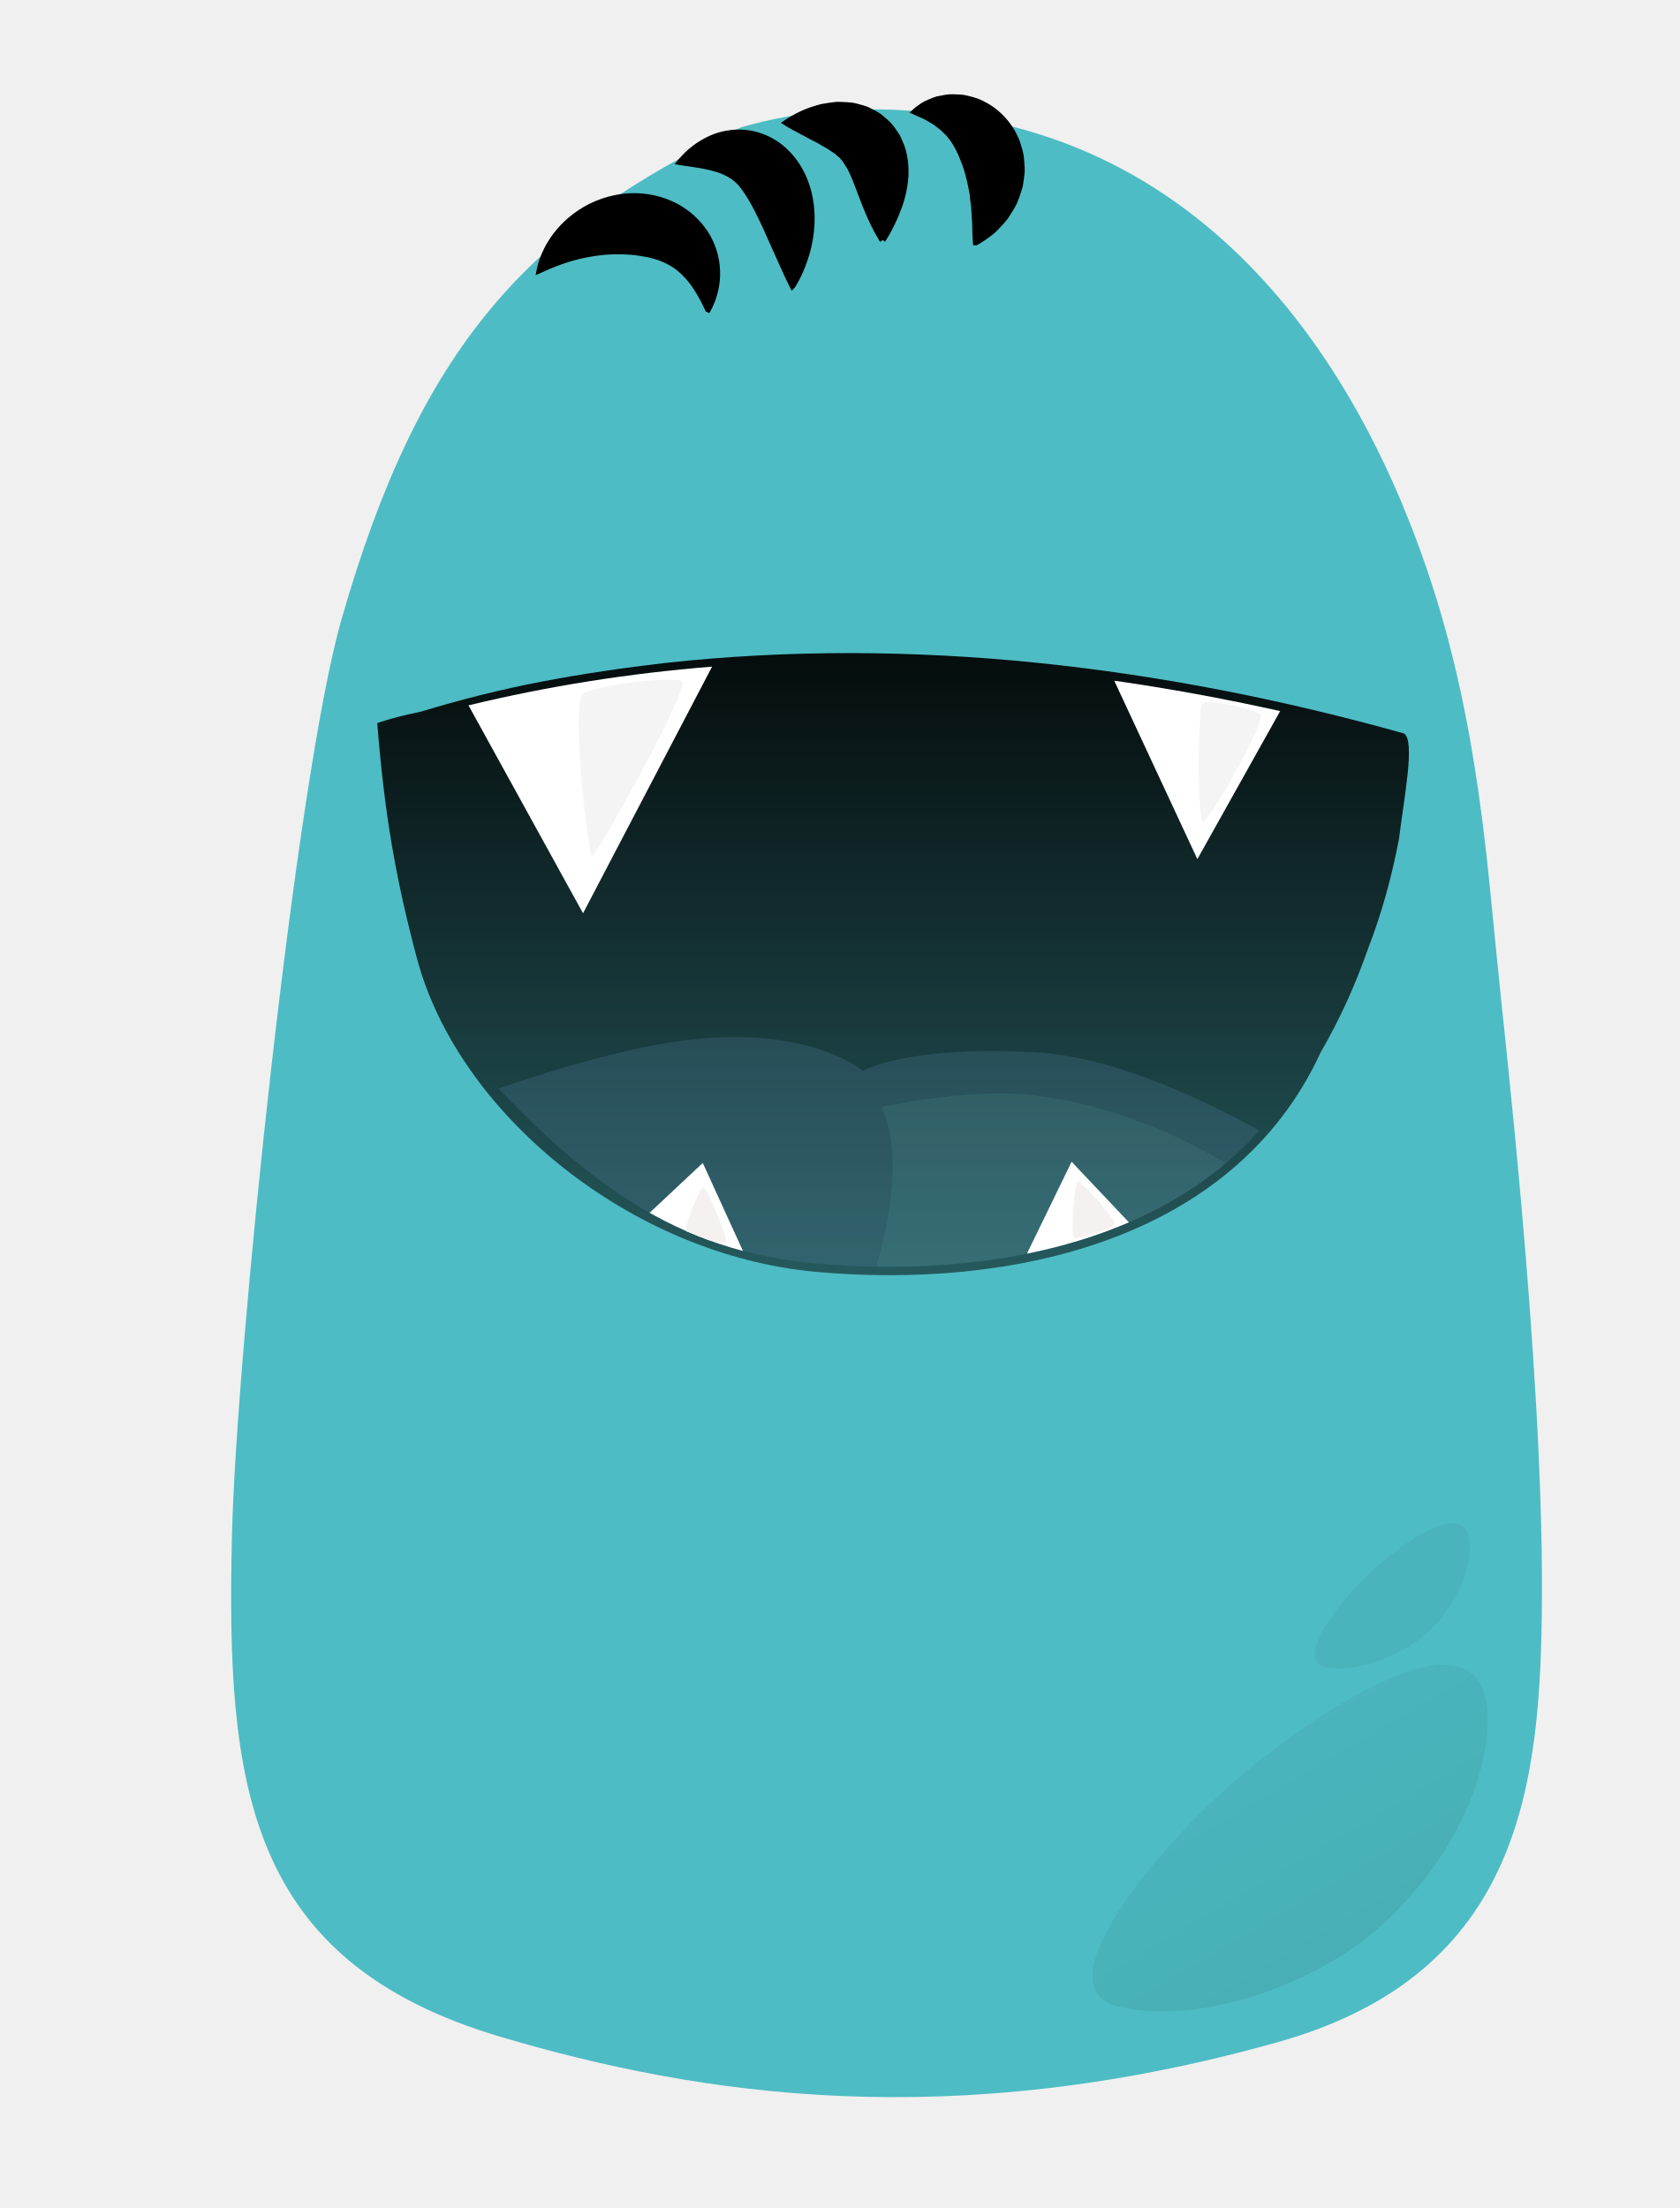
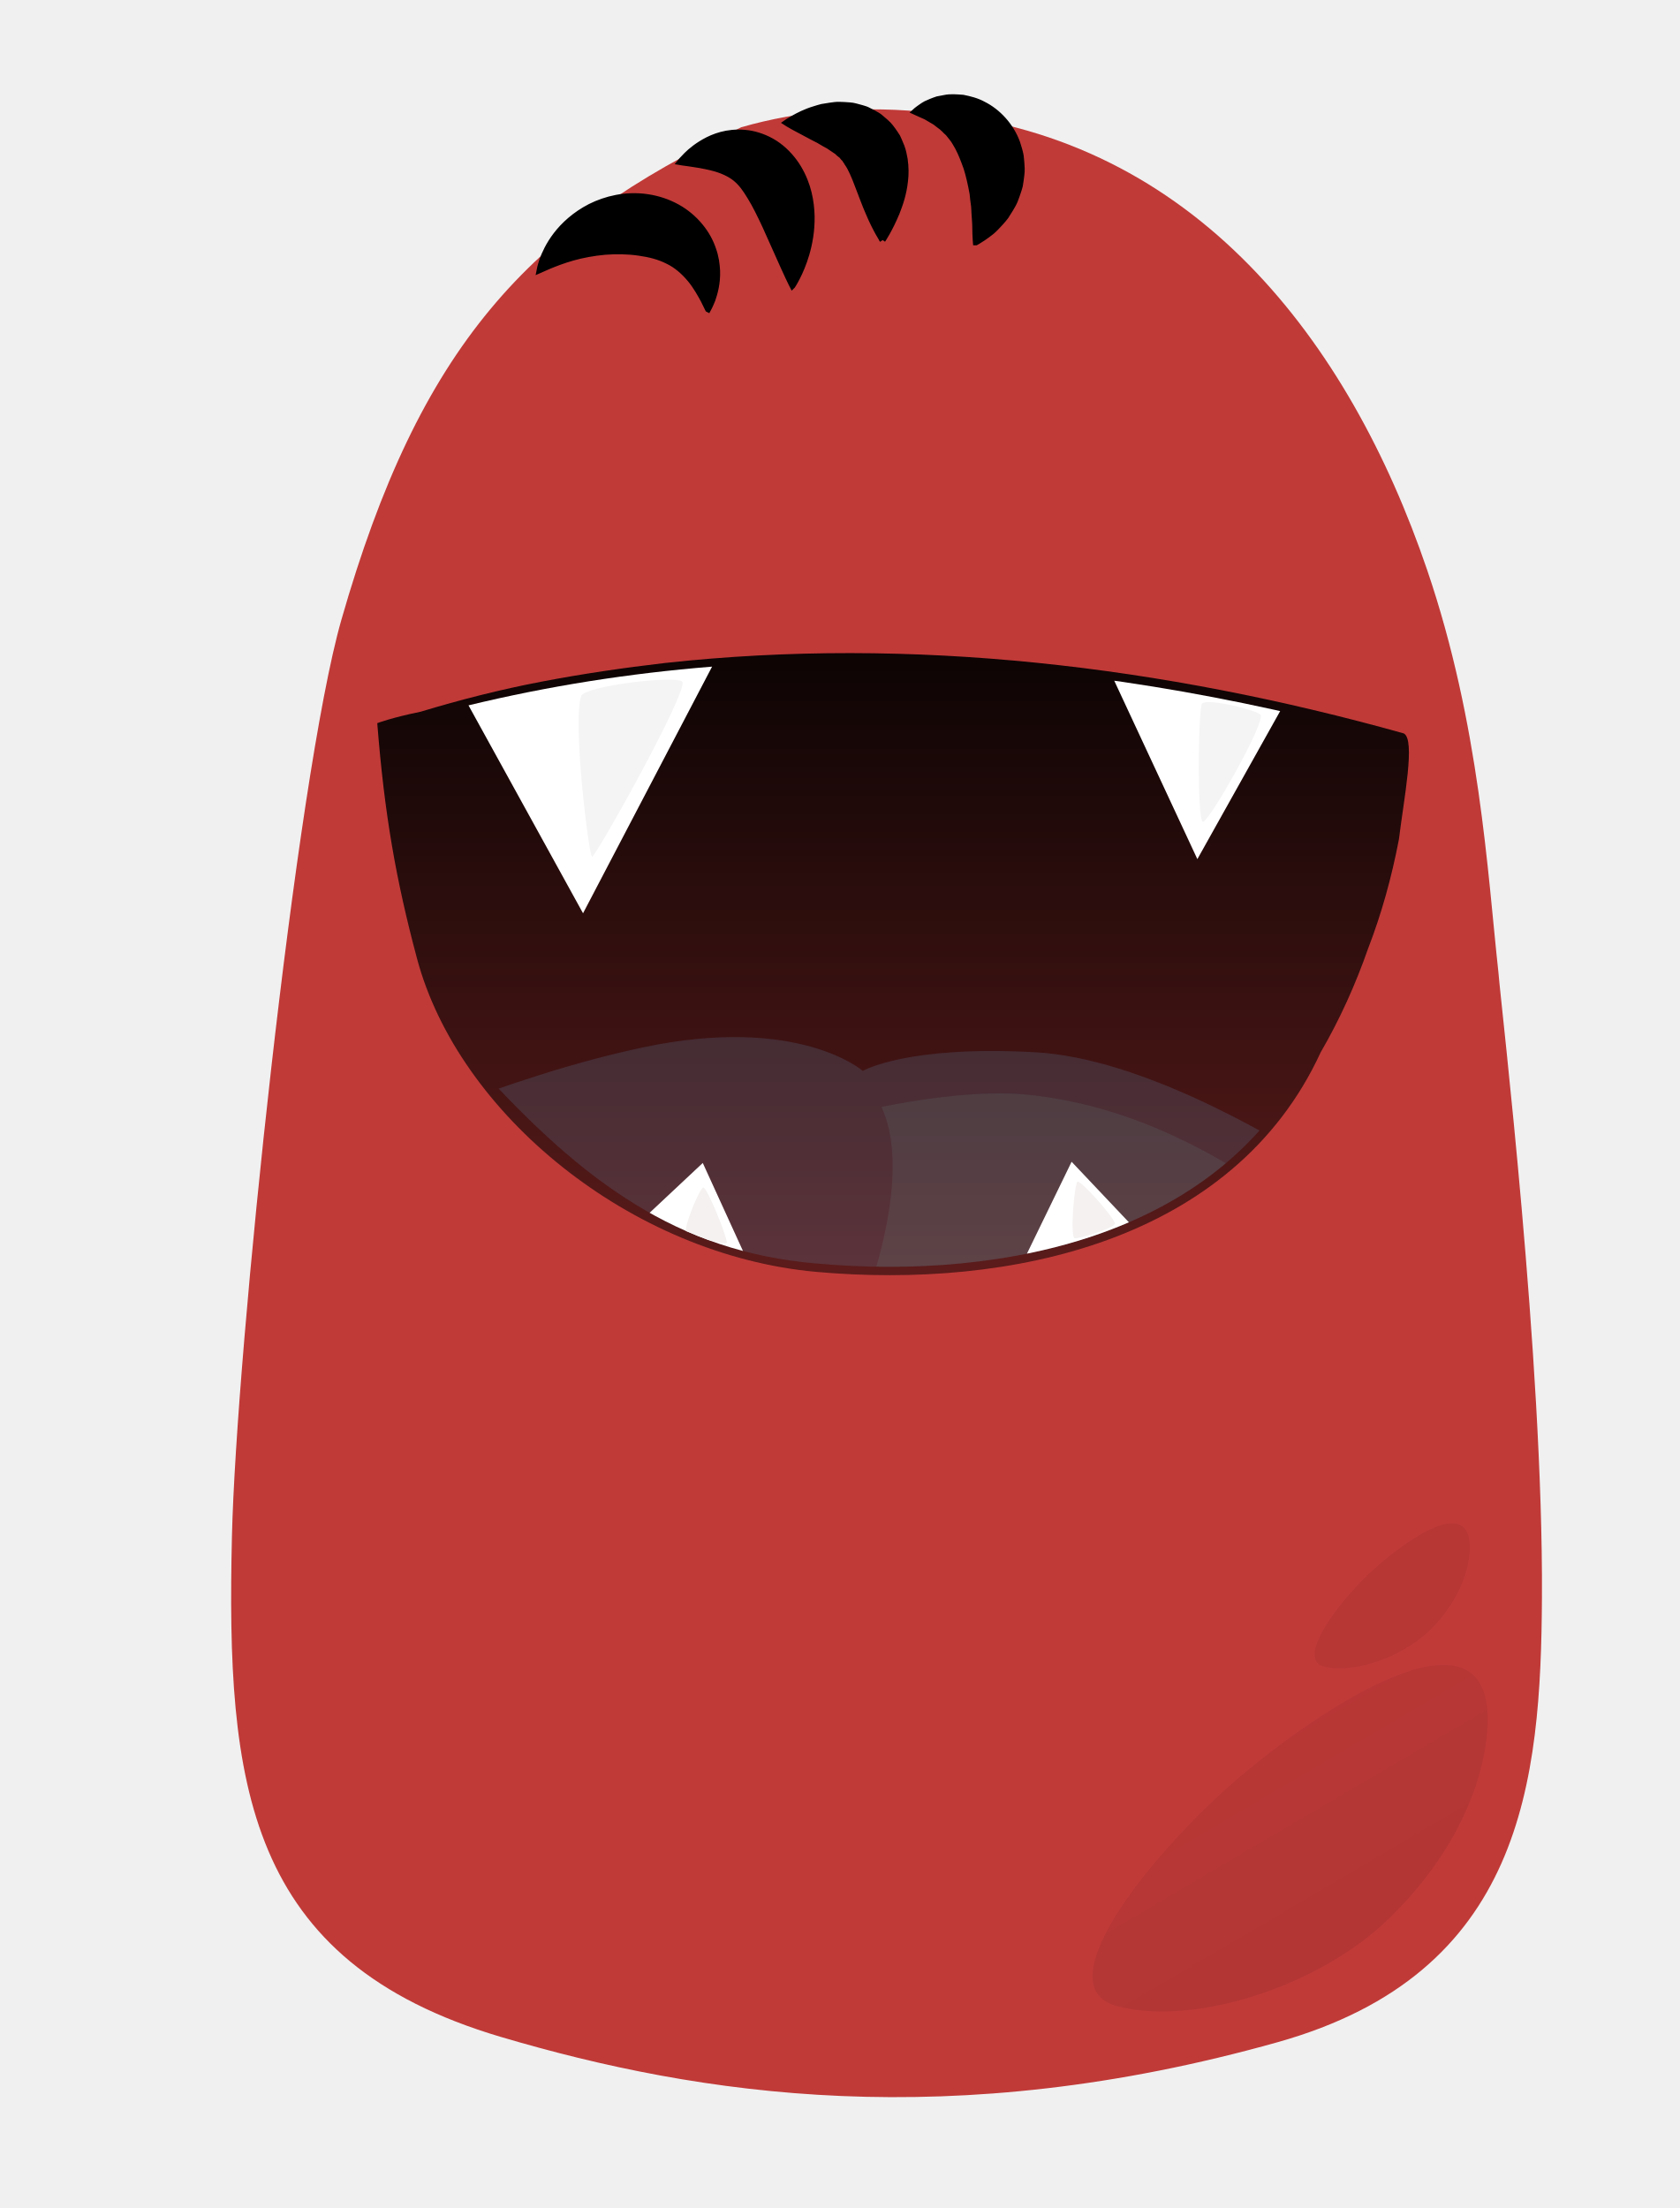
<svg xmlns="http://www.w3.org/2000/svg" xmlns:xlink="http://www.w3.org/1999/xlink" width="279.2" height="367" viewBox="0 0 279.2 367">
-   <path fill="#4EBCC4" d="M256.27 265.403c-.166 30.923-3.176 62.574-43.903 74.03-54.24 15.254-96.058 8.914-129.113-.865-42.51-12.576-45.648-42.17-44.707-83.176.704-30.66 10.635-125.995 18.197-152.394C69.72 57.693 87.626 37.97 123.2 21.15c9.656-2.782 20.34-3.72 32.12-2.366 43.178 4.266 68.852 37.725 81.87 75.948 8.743 25.665 10.025 50.256 11.856 66.99.445 5.677 7.436 64.27 7.224 103.68z" />
+   <path fill="#c03a38" d="M256.27 265.403c-.166 30.923-3.176 62.574-43.903 74.03-54.24 15.254-96.058 8.914-129.113-.865-42.51-12.576-45.648-42.17-44.707-83.176.704-30.66 10.635-125.995 18.197-152.394C69.72 57.693 87.626 37.97 123.2 21.15c9.656-2.782 20.34-3.72 32.12-2.366 43.178 4.266 68.852 37.725 81.87 75.948 8.743 25.665 10.025 50.256 11.856 66.99.445 5.677 7.436 64.27 7.224 103.68z" />
  <linearGradient id="a" gradientUnits="userSpaceOnUse" x1="841.886" y1="650.295" x2="805.42" y2="601.872" gradientTransform="matrix(.994 .114 -.114 .994 -529.3 -404.618)">
    <stop offset="0" />
    <stop offset="1" stop-opacity=".5" />
  </linearGradient>
  <path opacity=".08" fill="url(#a)" d="M247.252 285.19s1.202 16.416-16.196 33.503c-11.87 11.657-32.958 18.167-45.474 14.735s7.108-26.644 20.017-37.7c14.038-12.025 41.045-29.692 41.652-10.538z" />
  <path opacity=".05" d="M244.257 256.484s.777 6.61-5.948 13.823c-4.59 4.92-12.993 7.925-18.11 6.76-5.117-1.163 2.398-10.89 7.417-15.586 5.458-5.106 16.054-12.723 16.64-4.996z" />
  <g>
    <path stroke="#000" stroke-miterlimit="10" d="M117.682 51.393l-.74-1.506c-.51-.924-1.2-2.22-2.21-3.453-1.02-1.226-2.275-2.354-3.714-3.038-1.414-.725-2.974-1.138-4.805-1.395-1.824-.27-3.762-.297-5.666-.156-1.894.17-3.748.517-5.362.973-1.615.452-2.982.998-3.96 1.4l-1.54.677s.112-.597.463-1.663c.38-1.037 1.037-2.55 2.293-4.188 1.25-1.63 3.12-3.38 5.68-4.69 2.554-1.273 5.842-2.103 9.395-1.594 1.765.246 3.48.815 5.005 1.654 1.527.838 2.836 1.97 3.844 3.2 1.02 1.225 1.726 2.566 2.15 3.844.46 1.27.608 2.492.664 3.56.07 2.16-.428 3.756-.78 4.803-.424 1.045-.716 1.573-.716 1.573zM131.706 47.477s-.264-.51-.68-1.404c-.42-.89-.995-2.16-1.654-3.648-.64-1.43-1.39-3.096-2.202-4.91-.795-1.706-1.637-3.433-2.474-4.79-.847-1.382-1.448-2.238-2.432-3.06-.98-.806-2.458-1.45-3.91-1.8-1.447-.36-2.81-.572-3.77-.702-.96-.118-1.54-.22-1.54-.22s.35-.436 1.07-1.16c.73-.712 1.855-1.672 3.564-2.536 1.687-.838 4.136-1.573 7.18-1.017 1.493.294 3.08.94 4.46 1.948 1.372 1.008 2.515 2.31 3.36 3.712 1.697 2.832 2.146 5.65 2.21 8.066.037 2.43-.365 4.525-.857 6.23-.498 1.705-1.093 3.025-1.55 3.92-.455.895-.774 1.37-.774 1.37zM146.682 39.894s-1.16-1.753-2.323-4.526c-.6-1.36-1.187-3-1.786-4.536-.575-1.56-1.205-2.962-1.677-3.62-.13-.154-.183-.374-.332-.494-.06-.076-.11-.16-.155-.258-.052-.093-.165-.156-.237-.248-.08-.088-.157-.184-.232-.29-.07-.11-.225-.18-.332-.28-.255-.178-.42-.44-.744-.612-.3-.187-.597-.39-.893-.602-.283-.226-.657-.368-.973-.566l-.968-.572-.975-.497-3.145-1.676c-.778-.43-1.225-.72-1.225-.72s.42-.294 1.208-.738c.79-.448 1.943-1.06 3.486-1.522.384-.12.787-.25 1.22-.356.44-.082.903-.157 1.39-.223.492-.05.98-.16 1.537-.13.552.013 1.128.043 1.723.094.585.023 1.252.255 1.902.42.33.11.657.17.997.338.338.164.68.34 1.022.526.34.197.69.364 1.015.616.323.26.643.535.958.82.665.55 1.15 1.253 1.635 1.97l.35.54.252.546c.163.365.316.73.458 1.097.284.732.37 1.396.517 2.082.182 1.31.19 2.523.055 3.577-.227 2.15-.823 3.855-1.386 5.294-1.17 2.83-2.344 4.544-2.344 4.544zM162.192 40.274s-.048-.54-.08-1.43c-.017-.443-.03-.972-.032-1.56-.01-.592-.1-1.268-.128-1.96-.027-.35-.02-.702-.06-1.066-.05-.358-.098-.727-.148-1.107-.055-.37-.05-.745-.13-1.115-.082-.37-.154-.737-.213-1.103-.305-1.452-.633-2.81-1.11-3.97-.446-1.176-.88-2.217-1.546-3.277-.308-.56-.737-1-1.142-1.537-.467-.403-.91-.953-1.43-1.284l-.747-.575c-.263-.155-.512-.3-.747-.44l-.702-.413c-.224-.122-.435-.198-.63-.29l-1.286-.58s.365-.338 1.152-.872c.198-.128.42-.29.677-.42.256-.12.543-.248.86-.377.32-.127.67-.264 1.05-.387.38-.083.794-.162 1.24-.232.9-.192 1.89-.105 3.01-.023 1.07.22 2.282.495 3.424 1.133 2.32 1.167 4.53 3.468 5.573 6.35.227.717.458 1.44.585 2.15.086.71.142 1.415.17 2.1.025.684-.096 1.327-.168 1.96l-.146.93c-.067.298-.168.58-.255.862-.182.56-.374 1.096-.573 1.604-.2.507-.492.947-.736 1.385-.255.43-.51.837-.762 1.217-.263.373-.57.695-.84 1.01-.565.614-1.056 1.157-1.565 1.57-.518.41-.976.74-1.356.997-.757.514-1.208.75-1.208.75z" />
  </g>
  <g>
    <linearGradient id="b" gradientUnits="userSpaceOnUse" x1="707.931" y1="602.457" x2="707.931" y2="476.237" gradientTransform="translate(-559.5 -384)">
      <stop offset="0" stop-opacity=".5" />
      <stop offset="1" />
    </linearGradient>
    <path fill="url(#b)" d="M62.7 120.2c1.2 15.2 3.1 26 6.6 39.1 6.9 25.9 35.6 49.3 66.3 52.1 32.2 2.9 69.4-5 83.9-36.5 3.2-5.5 5.8-11.3 7.9-17.3 2.2-5.7 3.9-11.8 5.1-18.1.8-6.6 2.8-16.6.8-17.6-40-11.2-81.7-16.2-122.8-11.7-6.9.8-13.7 1.8-20.5 3.1-6.8 1.3-13.5 3-20.1 5-4.9 1-7.2 1.9-7.2 1.9z" />
    <defs>
      <path id="c" d="M62.7 120.2c-.2 13.2 2.4 26.6 7.5 39.1 2.5 6.3 5.6 12.3 9.3 18 17.5 19.3 33.2 30.7 56 32.7 31.7 2.9 68.4-4.8 82.6-35.5 3.1-5.4 5.7-11 7.8-16.9 2.2-5.6 3.8-11.5 5-17.6.7-6.4 2.7-16.1.7-17.1-52.5-14.5-108-18.4-161.3-3.7-4.8.7-7.6 1-7.6 1z" />
    </defs>
    <clipPath id="d">
      <use xlink:href="#c" overflow="visible" />
    </clipPath>
    <g clip-path="url(#d)">
      <path opacity=".2" fill="#638FBA" d="M11.4 214.8s51.5-31.3 95.4-40.7c25.9-5.5 36.6 3.9 36.6 3.9s7.3-4.3 28.7-3.1c34.6 2 88.2 48.9 88.2 48.9l-248.9-9z" />
      <path opacity=".1" fill="#75C9BC" d="M146.5 184s13.8-3 23.7-2.1c21.3 2 37.1 13.4 46.8 20.2 17.8 12.5-4.2 16.1-4.2 16.1l-70.2 1.1c.1 0 9.7-23 3.9-35.3z" />
    </g>
    <defs>
      <path id="e" d="M62.7 120.2c-.2 13.2 2.4 26.6 7.5 39.1 2.5 6.3 5.6 12.3 9.3 18 17.5 19.3 33.2 30.7 56 32.7 31.7 2.9 68.4-4.8 82.6-35.5 3.1-5.4 5.7-11 7.8-16.9 2.2-5.6 3.8-11.5 5-17.6.7-6.4 2.7-16.1.7-17.1-52.5-14.5-108-18.4-161.3-3.7-4.8.7-7.6 1-7.6 1z" />
    </defs>
    <clipPath id="f">
      <use xlink:href="#e" overflow="visible" />
    </clipPath>
    <path clip-path="url(#f)" fill="#FFF" d="M100.8 208.3l16-15 7.9 17.3" />
    <defs>
      <path id="g" d="M62.7 120.2c-.2 13.2 2.4 26.6 7.5 39.1 2.5 6.3 5.6 12.3 9.3 18 17.5 19.3 33.2 30.7 56 32.7 31.7 2.9 68.4-4.8 82.6-35.5 3.1-5.4 5.7-11 7.8-16.9 2.2-5.6 3.8-11.5 5-17.6.7-6.4 2.7-16.1.7-17.1-52.5-14.5-108-18.4-161.3-3.7-4.8.7-7.6 1-7.6 1z" />
    </defs>
    <clipPath id="h">
      <use xlink:href="#g" overflow="visible" />
    </clipPath>
    <path clip-path="url(#h)" fill="#FFF" d="M193.9 209.8l-15.8-16.7-8.7 17.9" />
    <g>
      <defs>
        <path id="i" d="M62.7 120.2c-.2 13.2 2.4 26.6 7.5 39.1 2.5 6.3 5.6 12.3 9.3 18 17.5 19.3 33.2 30.7 56 32.7 31.7 2.9 68.4-4.8 82.6-35.5 3.1-5.4 5.7-11 7.8-16.9 2.2-5.6 3.8-11.5 5-17.6.7-6.4 2.7-16.1.7-17.1-52.5-14.5-108-18.4-161.3-3.7-4.8.7-7.6 1-7.6 1z" />
      </defs>
      <clipPath id="j">
        <use xlink:href="#i" overflow="visible" />
      </clipPath>
      <path clip-path="url(#j)" fill="#FFF" d="M119.5 108.6l-22.6 43.2-20.6-37.4s11.2-2 21.6-3.4 21.6-2.4 21.6-2.4z" />
    </g>
    <g>
      <defs>
        <path id="k" d="M62.7 120.2c-.2 13.2 2.4 26.6 7.5 39.1 2.5 6.3 5.6 12.3 9.3 18 17.5 19.3 33.2 30.7 56 32.7 31.7 2.9 68.4-4.8 82.6-35.5 3.1-5.4 5.7-11 7.8-16.9 2.2-5.6 3.8-11.5 5-17.6.7-6.4 2.7-16.1.7-17.1-52.5-14.5-108-18.4-161.3-3.7-4.8.7-7.6 1-7.6 1z" />
      </defs>
      <clipPath id="l">
        <use xlink:href="#k" overflow="visible" />
      </clipPath>
      <path clip-path="url(#l)" fill="#F4F4F4" d="M113.4 113.3c1.1 1.4-14.3 29-15 29.1-.5.1-3.3-22.5-1.8-26.7.5-1.7 15.9-3.5 16.8-2.4z" />
    </g>
    <g>
      <defs>
        <path id="m" d="M62.7 120.2c-.2 13.2 2.4 26.6 7.5 39.1 2.5 6.3 5.6 12.3 9.3 18 17.5 19.3 33.2 30.7 56 32.7 31.7 2.9 68.4-4.8 82.6-35.5 3.1-5.4 5.7-11 7.8-16.9 2.2-5.6 3.8-11.5 5-17.6.7-6.4 2.7-16.1.7-17.1-52.5-14.5-108-18.4-161.3-3.7-4.8.7-7.6 1-7.6 1z" />
      </defs>
      <clipPath id="n">
        <use xlink:href="#m" overflow="visible" />
      </clipPath>
      <path clip-path="url(#n)" fill="#FFF" d="M214.1 115.8l-15.1 27-15-32.2s9.4 1.2 16.3 2.4c7.3 1.3 13.8 2.8 13.8 2.8z" />
    </g>
    <g>
      <defs>
        <path id="o" d="M62.7 120.2c-.2 13.2 2.4 26.6 7.5 39.1 2.5 6.3 5.6 12.3 9.3 18 17.5 19.3 33.2 30.7 56 32.7 31.7 2.9 68.4-4.8 82.6-35.5 3.1-5.4 5.7-11 7.8-16.9 2.2-5.6 3.8-11.5 5-17.6.7-6.4 2.7-16.1.7-17.1-52.5-14.5-108-18.4-161.3-3.7-4.8.7-7.6 1-7.6 1z" />
      </defs>
      <clipPath id="p">
        <use xlink:href="#o" overflow="visible" />
      </clipPath>
      <path clip-path="url(#p)" fill="#F4F4F4" d="M209.5 118.8c.9 1.2-8.7 18.1-9.6 17.8-.9-.3-.8-16.8-.2-19.5.2-1.3 9.1.9 9.8 1.7z" />
    </g>
    <g>
      <defs>
        <path id="q" d="M62.7 120.2c-.2 13.2 2.4 26.6 7.5 39.1 2.5 6.3 5.6 12.3 9.3 18 17.5 19.3 33.2 30.7 56 32.7 31.7 2.9 68.4-4.8 82.6-35.5 3.1-5.4 5.7-11 7.8-16.9 2.2-5.6 3.8-11.5 5-17.6.7-6.4 2.7-16.1.7-17.1-52.5-14.5-108-18.4-161.3-3.7-4.8.7-7.6 1-7.6 1z" />
      </defs>
      <clipPath id="r">
        <use xlink:href="#q" overflow="visible" />
      </clipPath>
      <path clip-path="url(#r)" fill="#F4F1F0" d="M178.6 205.8c-.8-.3 0-9.3.5-9.4.6-.1 5.6 5.4 6.2 6.9.3.7-6.1 2.7-6.7 2.5z" />
    </g>
    <g>
      <defs>
        <path id="s" d="M62.7 120.2c-.2 13.2 2.4 26.6 7.5 39.1 2.5 6.3 5.6 12.3 9.3 18 17.5 19.3 33.2 30.7 56 32.7 31.7 2.9 68.4-4.8 82.6-35.5 3.1-5.4 5.7-11 7.8-16.9 2.2-5.6 3.8-11.5 5-17.6.7-6.4 2.7-16.1.7-17.1-52.5-14.5-108-18.4-161.3-3.7-4.8.7-7.6 1-7.6 1z" />
      </defs>
      <clipPath id="t">
        <use xlink:href="#s" overflow="visible" />
      </clipPath>
      <path clip-path="url(#t)" fill="#F4F1F0" d="M114.1 204.9c-.7-.5 2.2-7.5 2.8-7.5.6 0 3.7 7.5 3.9 9.1.1.7-6.2-1.3-6.7-1.6z" />
    </g>
  </g>
</svg>
